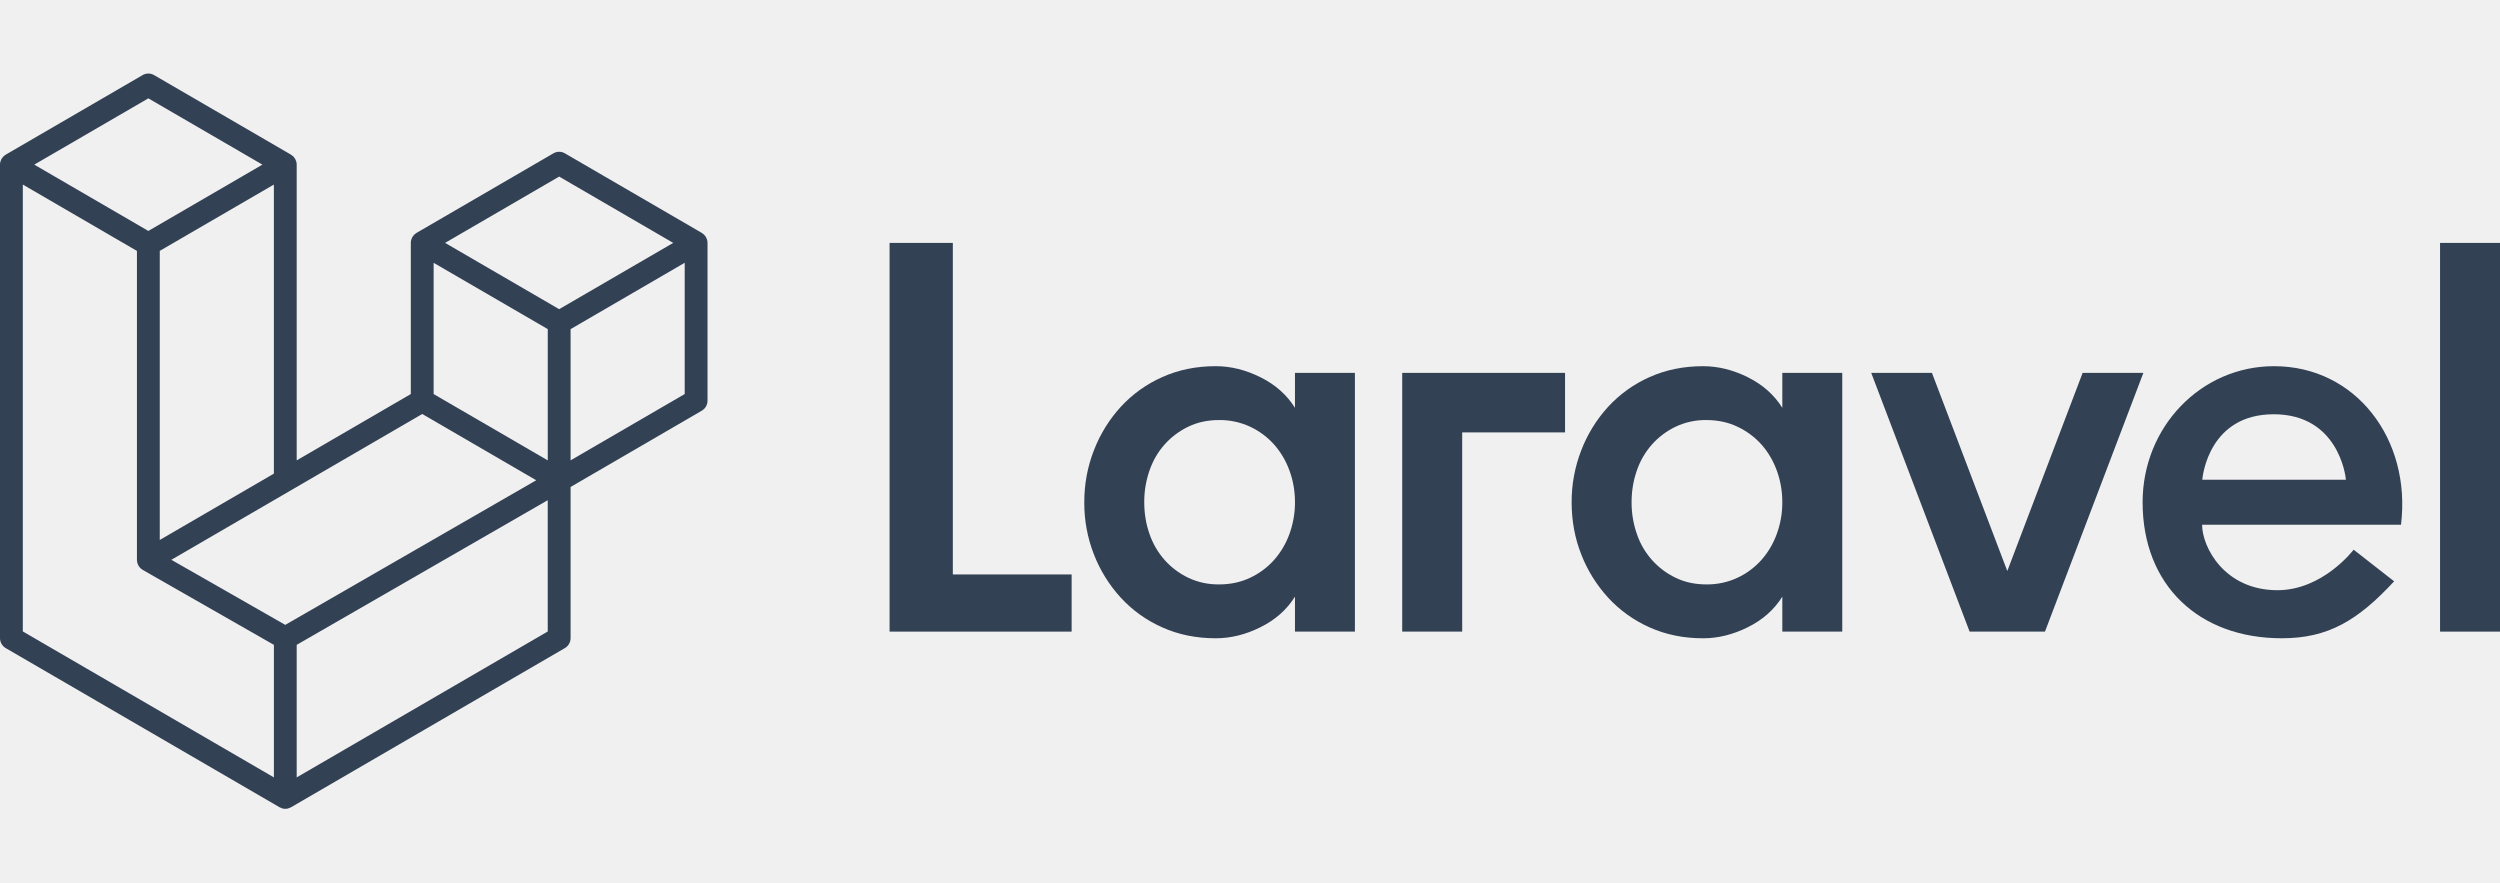
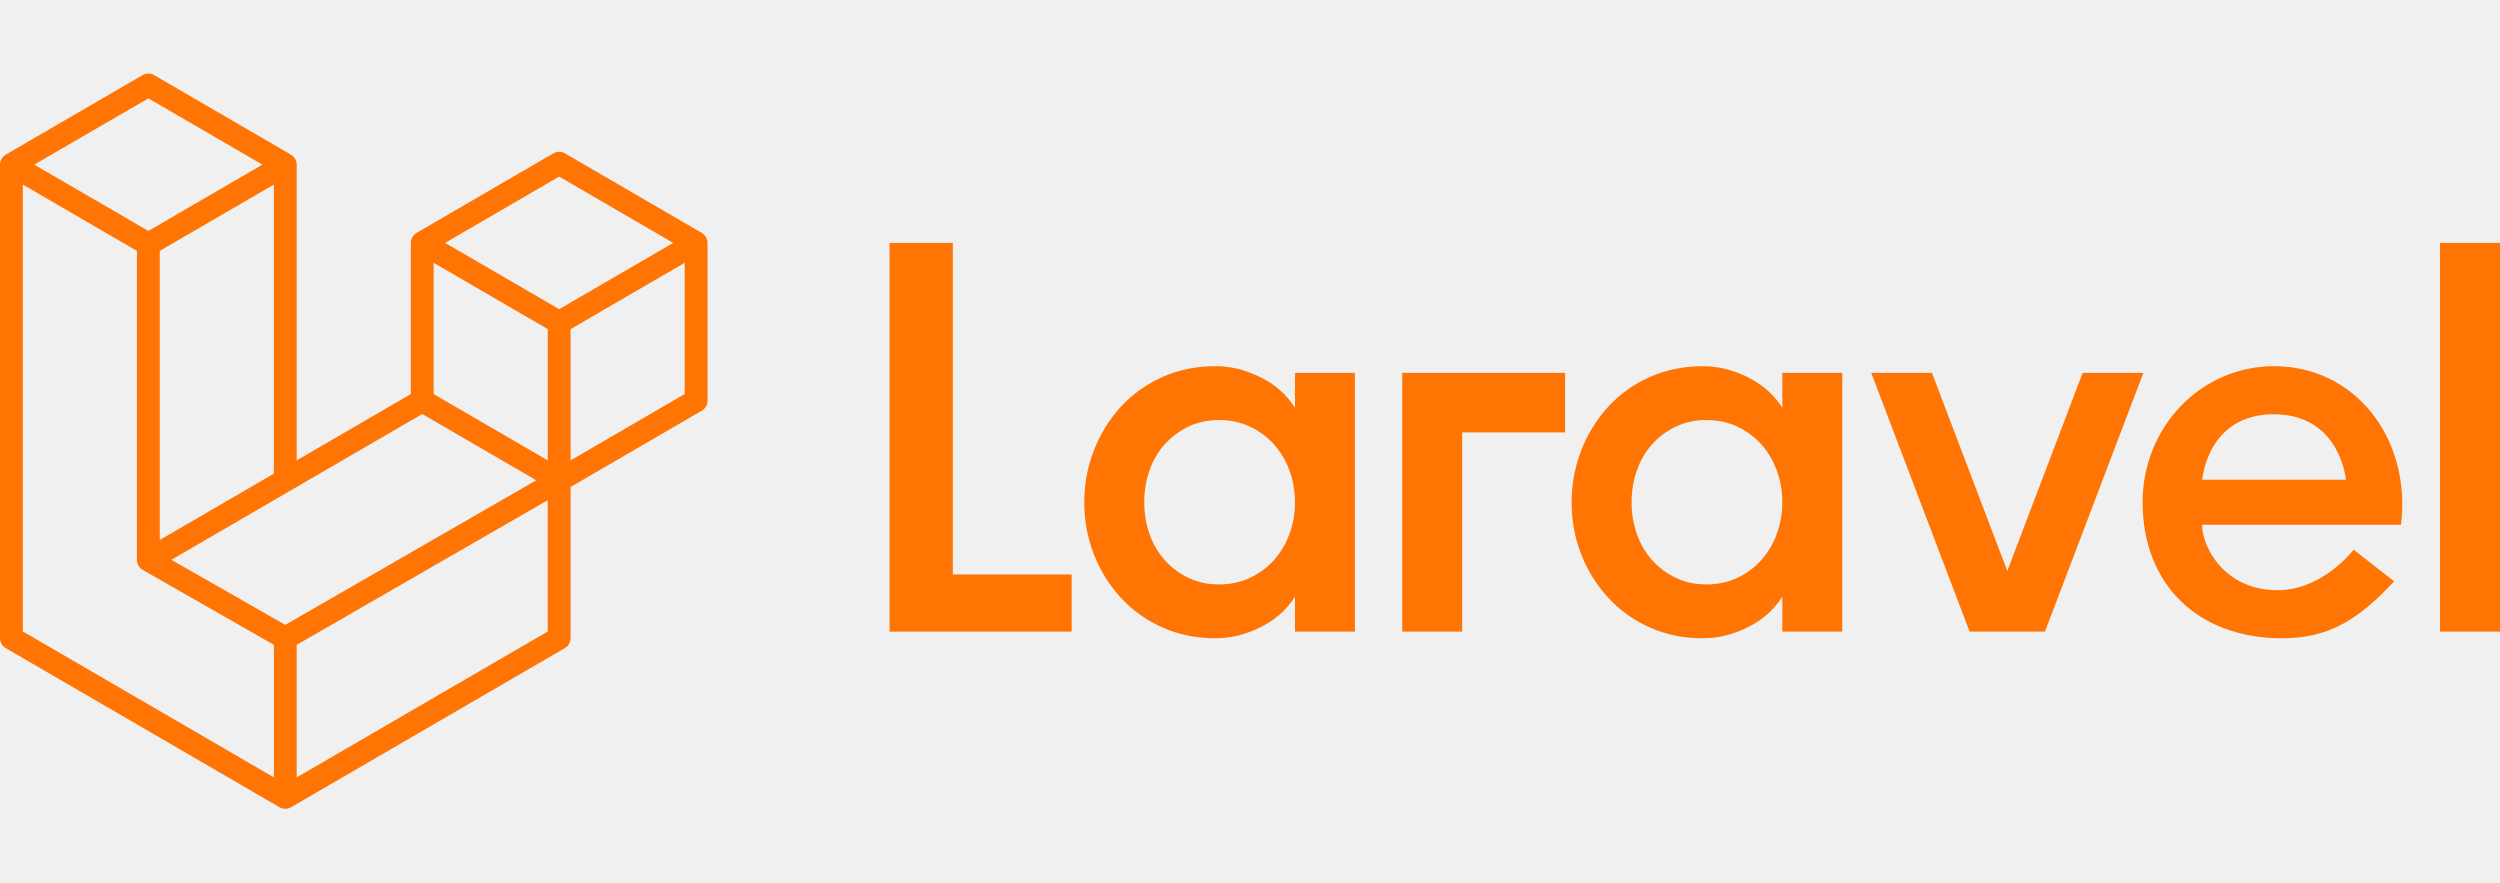
<svg xmlns="http://www.w3.org/2000/svg" width="136" height="48" fill="none">
-   <g clip-path="url(#a)" fill="#334155">
+   <g clip-path="url(#a)" fill="#ff7403">
    <path fill-rule="evenodd" clip-rule="evenodd" d="M38.455 13.018c.004.01.01.02.012.03a.658.658 0 0 1 .022.164v8.586a.627.627 0 0 1-.311.543l-7.138 4.15v8.223a.627.627 0 0 1-.312.543l-14.899 8.66a.533.533 0 0 1-.108.044c-.014.006-.027.014-.042.018a.612.612 0 0 1-.318 0 .164.164 0 0 1-.028-.01l-.02-.01c-.035-.013-.07-.024-.103-.043L.311 35.257A.628.628 0 0 1 0 34.714V8.956a.68.68 0 0 1 .021-.163c.006-.019.016-.035.022-.053l.02-.053a.328.328 0 0 1 .02-.044c.012-.02.029-.037.043-.056.018-.025.033-.05.055-.073.018-.018.04-.03.06-.047.023-.018.044-.038.069-.053l7.45-4.33a.616.616 0 0 1 .62 0l7.45 4.33c.025.015.046.035.069.053l.021.016c.014.01.028.02.04.031a.345.345 0 0 1 .04.051l.015.022c.013.02.03.035.042.056.017.03.028.064.04.097l.01.022.012.03a.644.644 0 0 1 .021.164v16.088l6.208-3.608v-8.224a.64.64 0 0 1 .022-.163c.005-.019.015-.035.021-.053l.007-.02a.279.279 0 0 1 .076-.133c.018-.025.034-.05.055-.073.01-.01.02-.017.03-.025.01-.007.021-.014.03-.022l.036-.03a.26.26 0 0 1 .033-.023l7.45-4.33a.616.616 0 0 1 .62 0l7.45 4.33c.026.015.046.036.069.053l.022.016c.013.01.027.02.038.031a.327.327 0 0 1 .04.052l.016.021.016.02c.01.012.019.023.026.036a.522.522 0 0 1 .034.08l.006.017.01.022ZM9.322 30.453l6.196 3.54 13.652-7.867-6.201-3.605-13.647 7.932Zm20.476-5.409v-7.14l-6.208-3.607v7.14l6.207 3.607h.001Zm6.826-11.83-6.206-3.608-6.205 3.607 6.205 3.606 6.206-3.606Zm-27.933.434v15.726l6.208-3.609V10.04L8.69 13.648h.001Zm5.584-4.692L8.07 5.35 1.864 8.956l6.206 3.607 6.205-3.607ZM7.449 13.65l-6.208-3.61v24.31L14.9 42.29v-7.21l-7.135-4.076h-.002L7.759 31c-.025-.015-.045-.035-.067-.053a.277.277 0 0 1-.059-.045l-.002-.002c-.013-.013-.024-.029-.035-.044a.567.567 0 0 0-.016-.022l-.03-.038a.201.201 0 0 1-.016-.023l-.001-.002a.259.259 0 0 1-.023-.054l-.01-.024-.015-.033a.237.237 0 0 1-.014-.038.374.374 0 0 1-.01-.068l-.003-.025a.48.48 0 0 0-.004-.026c-.002-.014-.005-.029-.005-.044V13.65v.001Zm8.691 21.43v7.21l13.657-7.937V27.21L16.14 35.08v.001Zm14.9-10.037 6.208-3.608v-7.14l-6.208 3.61v7.14-.002Z" />
    <path d="M132.739 13.214H136V34.36h-3.261V13.214Zm-84.346 0h3.441V31.25h6.463v3.11h-9.904V13.216Z" />
    <path fill-rule="evenodd" clip-rule="evenodd" d="M68.576 20.525c.808.403 1.43.956 1.87 1.66v-1.902h3.261V34.36h-3.261v-1.903c-.439.705-1.062 1.259-1.87 1.66-.808.404-1.62.605-2.44.605-1.057 0-2.024-.196-2.902-.59a6.79 6.79 0 0 1-2.26-1.615 7.525 7.525 0 0 1-1.465-2.356 7.669 7.669 0 0 1-.524-2.84c0-.986.174-1.928.524-2.824a7.496 7.496 0 0 1 1.466-2.371 6.8 6.8 0 0 1 2.26-1.616c.877-.393 1.844-.59 2.902-.59.818 0 1.63.202 2.439.605Zm.733 9.938c.367-.416.651-.898.838-1.42.2-.552.302-1.134.3-1.721 0-.605-.1-1.18-.3-1.722a4.373 4.373 0 0 0-.838-1.42 4.056 4.056 0 0 0-1.302-.967 3.893 3.893 0 0 0-1.69-.362c-.62 0-1.178.12-1.677.362a4.105 4.105 0 0 0-1.286.967c-.36.403-.634.876-.823 1.42a5.182 5.182 0 0 0-.284 1.722c0 .604.094 1.178.284 1.72a4.17 4.17 0 0 0 .823 1.42c.36.404.788.726 1.286.968.524.247 1.097.37 1.676.362.618 0 1.182-.12 1.691-.362.495-.231.938-.56 1.302-.967Zm27.649-8.277c-.44-.705-1.063-1.258-1.87-1.661-.808-.403-1.62-.604-2.44-.604-1.057 0-2.024.196-2.902.589a6.8 6.8 0 0 0-2.26 1.616 7.492 7.492 0 0 0-1.465 2.37c-.35.901-.528 1.86-.524 2.826 0 1.007.174 1.953.524 2.84.338.869.836 1.668 1.466 2.355a6.79 6.79 0 0 0 2.26 1.616c.877.393 1.844.59 2.902.59.818 0 1.63-.202 2.439-.605.808-.402 1.43-.956 1.87-1.66v1.902h3.261V20.283h-3.261v1.903Zm-.3 6.857a4.368 4.368 0 0 1-.838 1.42 4.043 4.043 0 0 1-1.301.967 3.89 3.89 0 0 1-1.69.362c-.619 0-1.178-.12-1.677-.362a4.094 4.094 0 0 1-2.109-2.387 5.182 5.182 0 0 1-.285-1.721c0-.605.095-1.18.285-1.722a4.148 4.148 0 0 1 .823-1.42c.36-.404.798-.733 1.286-.967a3.794 3.794 0 0 1 1.676-.362c.618 0 1.182.12 1.69.362.51.242.943.565 1.302.967.36.403.639.876.839 1.42.198.543.299 1.117.299 1.722 0 .604-.1 1.178-.3 1.72Z" />
    <path d="M76.281 34.36h3.262V23.523h5.596v-3.24H76.28V34.36h.001Zm32.916-3.297 4.099-10.78h3.304l-5.354 14.077h-4.099l-5.353-14.077h3.303l4.1 10.78Z" />
    <path fill-rule="evenodd" clip-rule="evenodd" d="M123.714 19.92c-3.994 0-7.156 3.315-7.156 7.4 0 4.52 3.06 7.402 7.574 7.402 2.526 0 4.139-.975 6.109-3.098l-2.203-1.721c-.002 0-1.664 2.204-4.145 2.204-2.884 0-4.099-2.348-4.099-3.562h10.821c.568-4.65-2.46-8.624-6.901-8.624Zm-3.911 6.178c.025-.27.401-3.562 3.885-3.562s3.907 3.29 3.931 3.562h-7.816Z" />
  </g>
  <defs>
    <clipPath id="a">
      <path fill="#fff" d="M0 0h136v48H0z" />
    </clipPath>
  </defs>
</svg>
